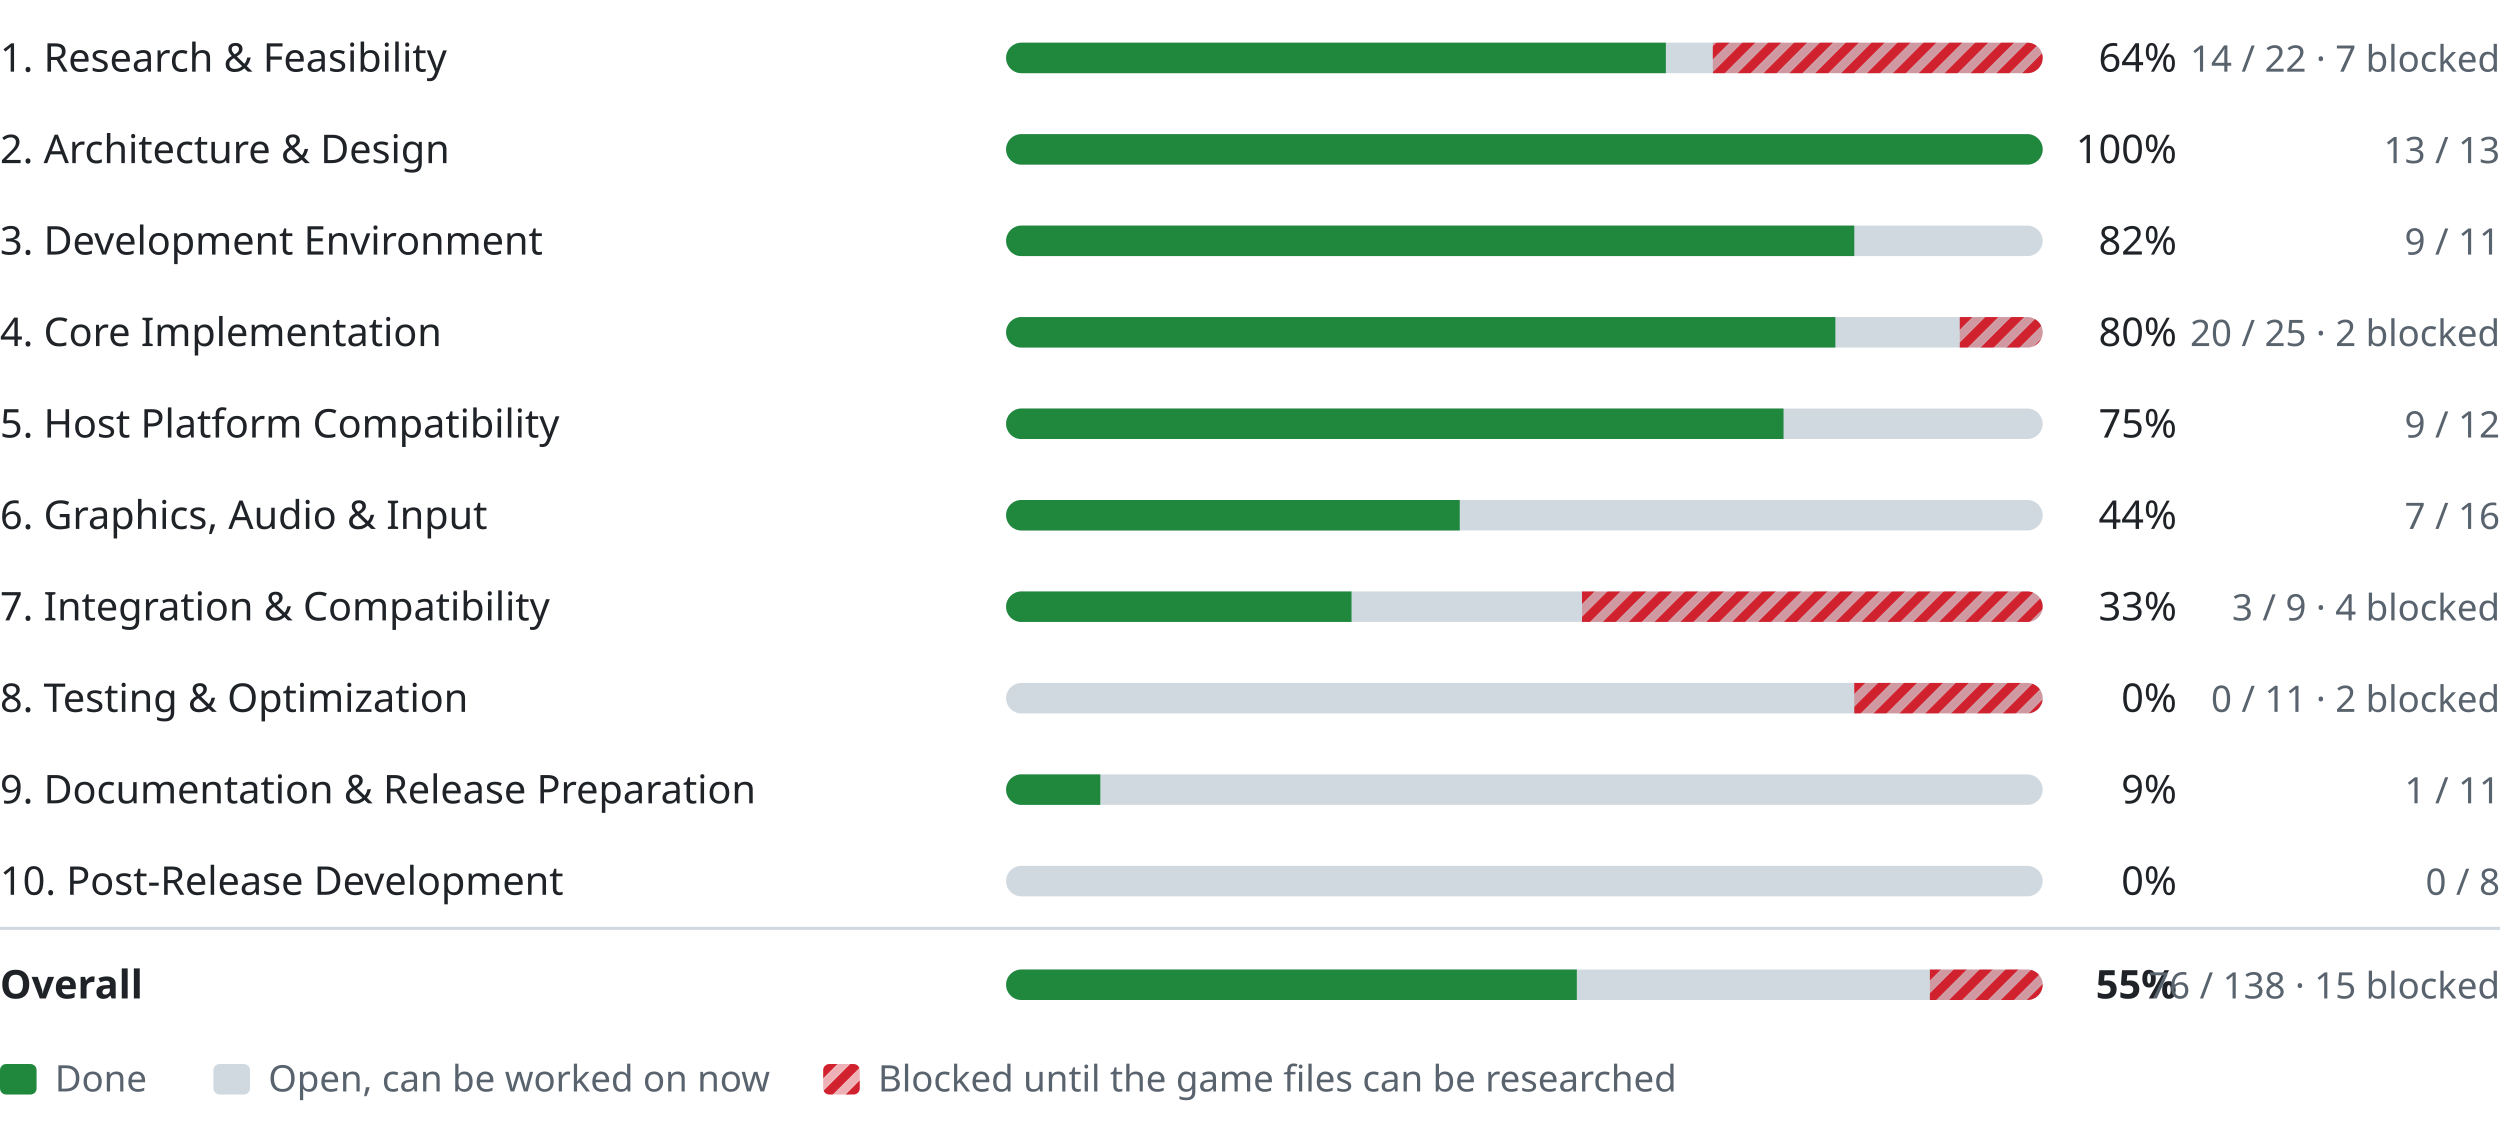
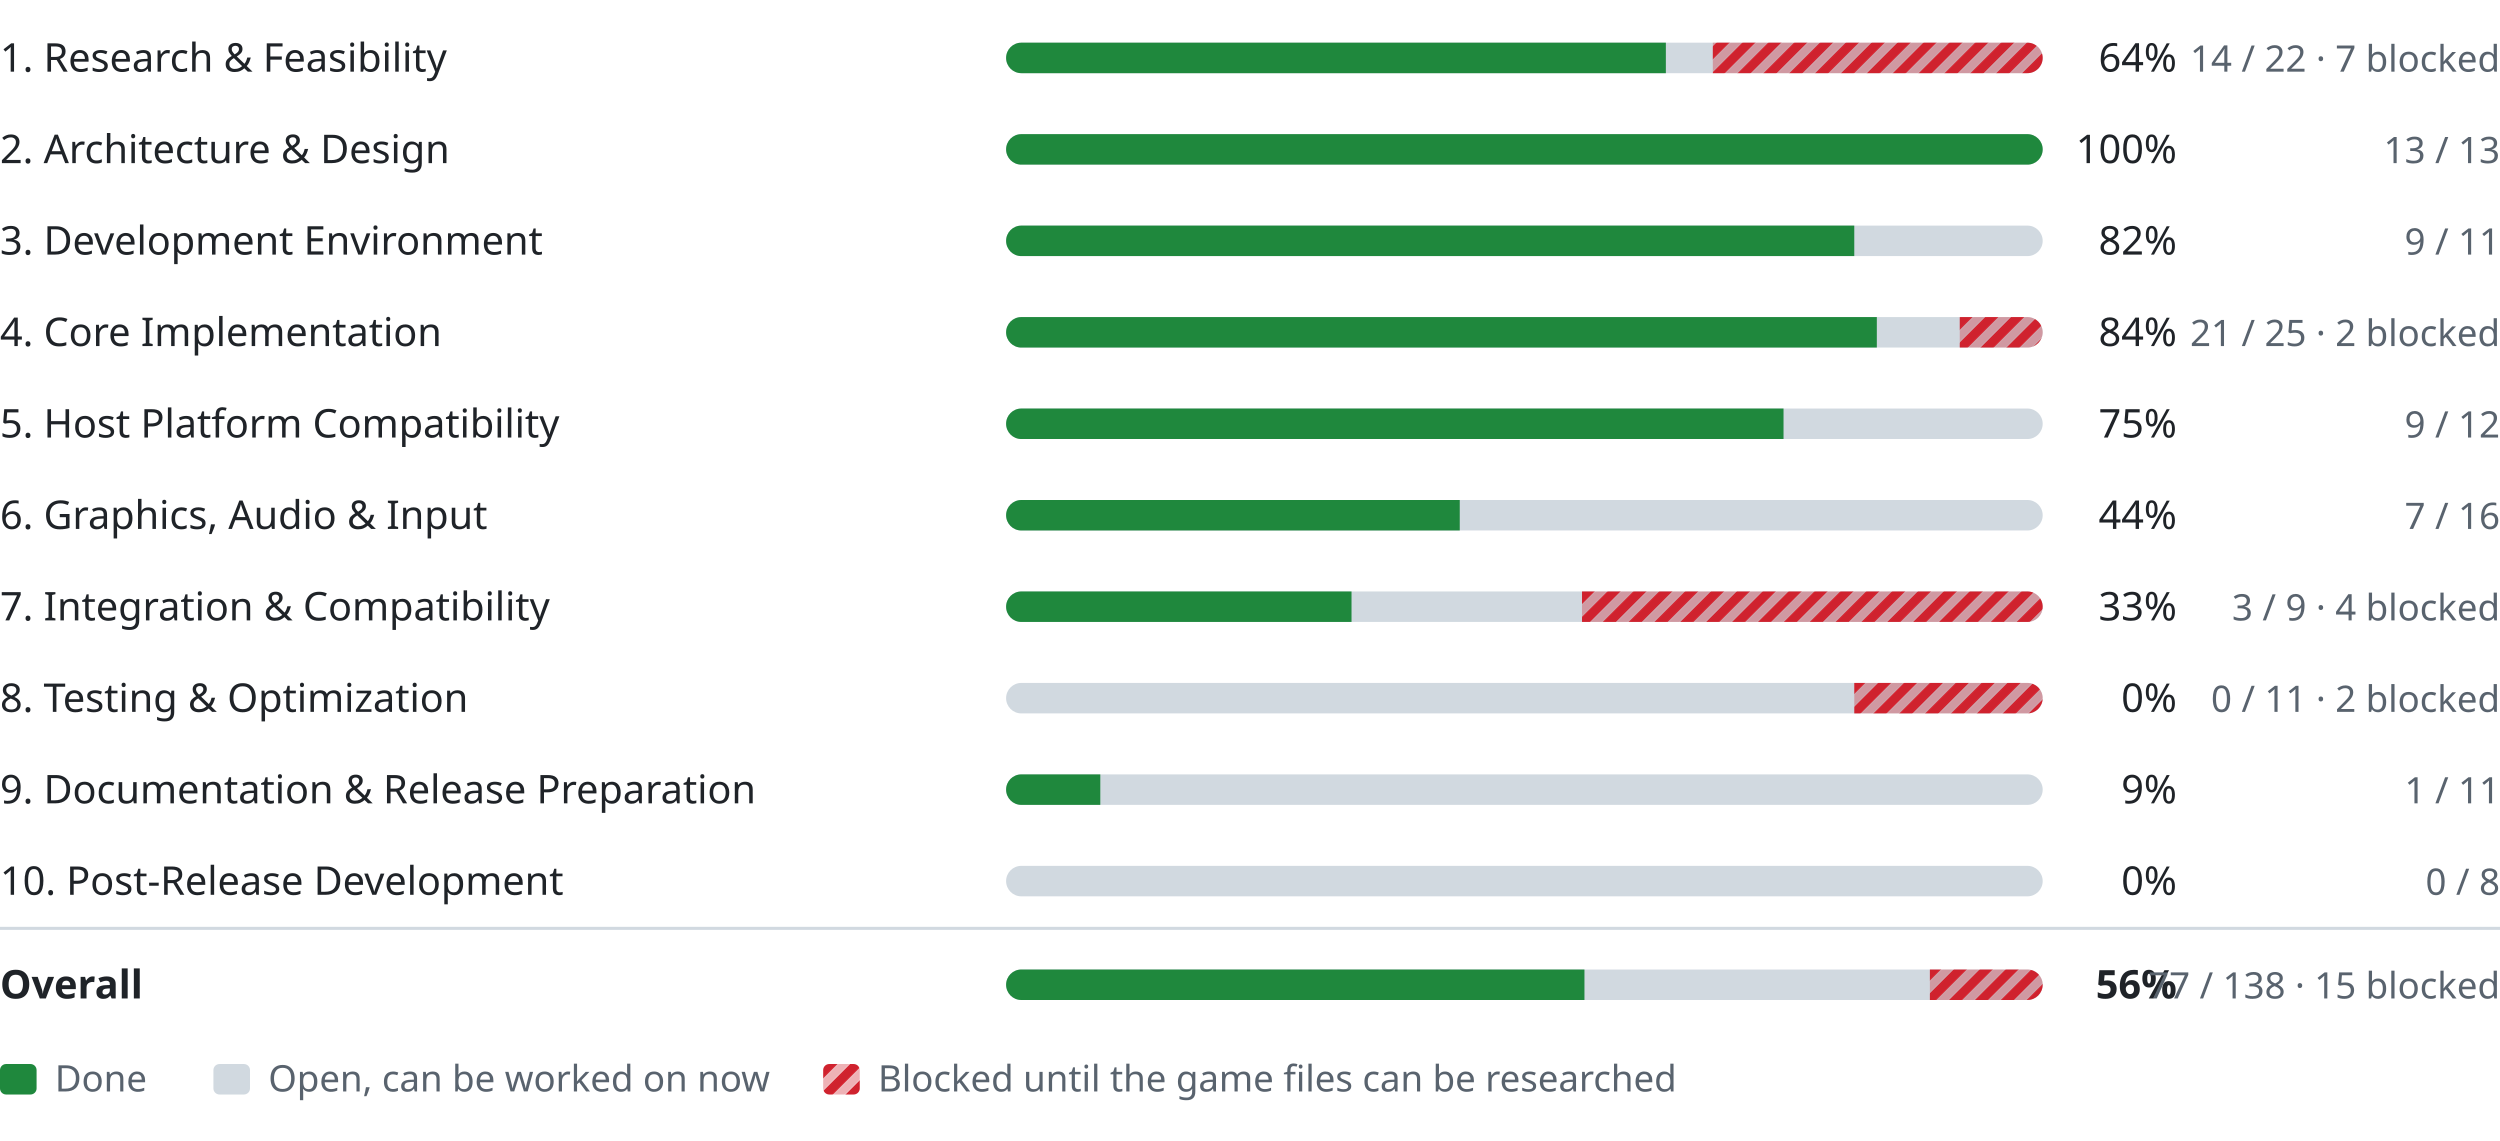
- <svg xmlns="http://www.w3.org/2000/svg" width="820" height="374" viewBox="0 0 820 374" role="img" aria-label="Roadmap: 76 of 138 tasks done, 15 blocked on game files">
+ <svg xmlns="http://www.w3.org/2000/svg" width="820" height="374" viewBox="0 0 820 374" role="img" aria-label="Roadmap: 77 of 138 tasks done, 15 blocked on game files">
  <style>
  text { font-family: -apple-system, BlinkMacSystemFont, "Segoe UI", "Noto Sans", Helvetica, Arial, sans-serif; font-size: 13px; fill: #1f2328; }
  .sub { fill: #59636e; font-size: 12px; }
  .num { font-variant-numeric: tabular-nums; }
  .strong { font-weight: 600; }
  .group { font-size: 12px; font-weight: 600; fill: #59636e; letter-spacing: 0.06em; }
  .track { fill: #d1d9e0; }
  .done { fill: #1f883d; }
  .rule { stroke: #d1d9e0; }
</style>
  <defs>
    <pattern id="blocked" width="6" height="6" patternUnits="userSpaceOnUse" patternTransform="rotate(45)">
      <rect width="6" height="6" fill="#cf222e" opacity="0.35" />
      <rect width="3" height="6" fill="#cf222e" />
    </pattern>
  </defs>
  <text class="" x="0" y="23.5">1. Research &amp; Feasibility</text>
  <clipPath id="bar14">
    <rect x="330" y="14.0" width="340" height="10" rx="5.0" />
  </clipPath>
  <g clip-path="url(#bar14)">
    <rect class="track" x="330" y="14.0" width="340" height="10" />
    <rect class="done" x="330" y="14.0" width="216.4" height="10" />
    <rect fill="url(#blocked)" x="561.8" y="14.0" width="108.2" height="10" />
  </g>
  <text class="num" x="714" y="23.5" text-anchor="end">64%</text>
  <text class="num sub" x="820" y="23.5" text-anchor="end">14 / 22 · 7 blocked</text>
  <text class="" x="0" y="53.5">2. Architecture &amp; Design</text>
  <clipPath id="bar44">
    <rect x="330" y="44.0" width="340" height="10" rx="5.0" />
  </clipPath>
  <g clip-path="url(#bar44)">
    <rect class="track" x="330" y="44.0" width="340" height="10" />
    <rect class="done" x="330" y="44.0" width="340.0" height="10" />
  </g>
  <text class="num" x="714" y="53.5" text-anchor="end">100%</text>
  <text class="num sub" x="820" y="53.5" text-anchor="end">13 / 13</text>
  <text class="" x="0" y="83.5">3. Development Environment</text>
  <clipPath id="bar74">
    <rect x="330" y="74.0" width="340" height="10" rx="5.0" />
  </clipPath>
  <g clip-path="url(#bar74)">
    <rect class="track" x="330" y="74.0" width="340" height="10" />
    <rect class="done" x="330" y="74.0" width="278.2" height="10" />
  </g>
  <text class="num" x="714" y="83.5" text-anchor="end">82%</text>
  <text class="num sub" x="820" y="83.5" text-anchor="end">9 / 11</text>
  <text class="" x="0" y="113.5">4. Core Implementation</text>
  <clipPath id="bar104">
    <rect x="330" y="104.0" width="340" height="10" rx="5.0" />
  </clipPath>
  <g clip-path="url(#bar104)">
    <rect class="track" x="330" y="104.0" width="340" height="10" />
-     <rect class="done" x="330" y="104.0" width="272.0" height="10" />
+     <rect class="done" x="330" y="104.0" width="285.6" height="10" />
    <rect fill="url(#blocked)" x="642.8" y="104.0" width="27.2" height="10" />
  </g>
-   <text class="num" x="714" y="113.5" text-anchor="end">80%</text>
-   <text class="num sub" x="820" y="113.5" text-anchor="end">20 / 25 · 2 blocked</text>
+   <text class="num" x="714" y="113.5" text-anchor="end">84%</text>
+   <text class="num sub" x="820" y="113.5" text-anchor="end">21 / 25 · 2 blocked</text>
  <text class="" x="0" y="143.5">5. Host Platform Compatibility</text>
  <clipPath id="bar134">
    <rect x="330" y="134.0" width="340" height="10" rx="5.0" />
  </clipPath>
  <g clip-path="url(#bar134)">
    <rect class="track" x="330" y="134.0" width="340" height="10" />
    <rect class="done" x="330" y="134.0" width="255.0" height="10" />
  </g>
  <text class="num" x="714" y="143.5" text-anchor="end">75%</text>
  <text class="num sub" x="820" y="143.5" text-anchor="end">9 / 12</text>
  <text class="" x="0" y="173.5">6. Graphics, Audio &amp; Input</text>
  <clipPath id="bar164">
    <rect x="330" y="164.0" width="340" height="10" rx="5.0" />
  </clipPath>
  <g clip-path="url(#bar164)">
    <rect class="track" x="330" y="164.0" width="340" height="10" />
    <rect class="done" x="330" y="164.0" width="148.8" height="10" />
  </g>
  <text class="num" x="714" y="173.5" text-anchor="end">44%</text>
  <text class="num sub" x="820" y="173.5" text-anchor="end">7 / 16</text>
  <text class="" x="0" y="203.5">7. Integration &amp; Compatibility</text>
  <clipPath id="bar194">
    <rect x="330" y="194.0" width="340" height="10" rx="5.0" />
  </clipPath>
  <g clip-path="url(#bar194)">
    <rect class="track" x="330" y="194.0" width="340" height="10" />
    <rect class="done" x="330" y="194.0" width="113.3" height="10" />
    <rect fill="url(#blocked)" x="518.9" y="194.0" width="151.1" height="10" />
  </g>
  <text class="num" x="714" y="203.5" text-anchor="end">33%</text>
  <text class="num sub" x="820" y="203.5" text-anchor="end">3 / 9 · 4 blocked</text>
  <text class="" x="0" y="233.5">8. Testing &amp; Optimization</text>
  <clipPath id="bar224">
    <rect x="330" y="224.0" width="340" height="10" rx="5.0" />
  </clipPath>
  <g clip-path="url(#bar224)">
    <rect class="track" x="330" y="224.0" width="340" height="10" />
    <rect fill="url(#blocked)" x="608.2" y="224.0" width="61.8" height="10" />
  </g>
  <text class="num" x="714" y="233.5" text-anchor="end">0%</text>
  <text class="num sub" x="820" y="233.5" text-anchor="end">0 / 11 · 2 blocked</text>
  <text class="" x="0" y="263.5">9. Documentation &amp; Release Preparation</text>
  <clipPath id="bar254">
    <rect x="330" y="254.0" width="340" height="10" rx="5.0" />
  </clipPath>
  <g clip-path="url(#bar254)">
    <rect class="track" x="330" y="254.0" width="340" height="10" />
    <rect class="done" x="330" y="254.0" width="30.9" height="10" />
  </g>
  <text class="num" x="714" y="263.5" text-anchor="end">9%</text>
  <text class="num sub" x="820" y="263.5" text-anchor="end">1 / 11</text>
  <text class="" x="0" y="293.5">10. Post-Release Development</text>
  <clipPath id="bar284">
    <rect x="330" y="284.0" width="340" height="10" rx="5.0" />
  </clipPath>
  <g clip-path="url(#bar284)">
    <rect class="track" x="330" y="284.0" width="340" height="10" />
  </g>
  <text class="num" x="714" y="293.5" text-anchor="end">0%</text>
  <text class="num sub" x="820" y="293.5" text-anchor="end">0 / 8</text>
  <line class="rule" x1="0" x2="820" y1="304.5" y2="304.5" />
  <text class="strong" x="0" y="327.5">Overall</text>
  <clipPath id="bar318">
    <rect x="330" y="318.0" width="340" height="10" rx="5.0" />
  </clipPath>
  <g clip-path="url(#bar318)">
    <rect class="track" x="330" y="318.0" width="340" height="10" />
-     <rect class="done" x="330" y="318.0" width="187.2" height="10" />
+     <rect class="done" x="330" y="318.0" width="189.7" height="10" />
    <rect fill="url(#blocked)" x="633.0" y="318.0" width="37.0" height="10" />
  </g>
-   <text class="num strong" x="714" y="327.5" text-anchor="end">55%</text>
-   <text class="num sub" x="820" y="327.5" text-anchor="end">76 / 138 · 15 blocked</text>
+   <text class="num strong" x="714" y="327.5" text-anchor="end">56%</text>
+   <text class="num sub" x="820" y="327.5" text-anchor="end">77 / 138 · 15 blocked</text>
  <rect class="done" x="0" y="349.0" width="12" height="10" rx="2" />
  <text class="sub" x="18" y="358.0">Done</text>
  <rect class="track" x="70" y="349.0" width="12" height="10" rx="2" />
  <text class="sub" x="88" y="358.0">Open, can be worked on now</text>
  <rect fill="url(#blocked)" x="270" y="349.0" width="12" height="10" rx="2" />
  <text class="sub" x="288" y="358.0">Blocked until the game files can be researched</text>
</svg>
